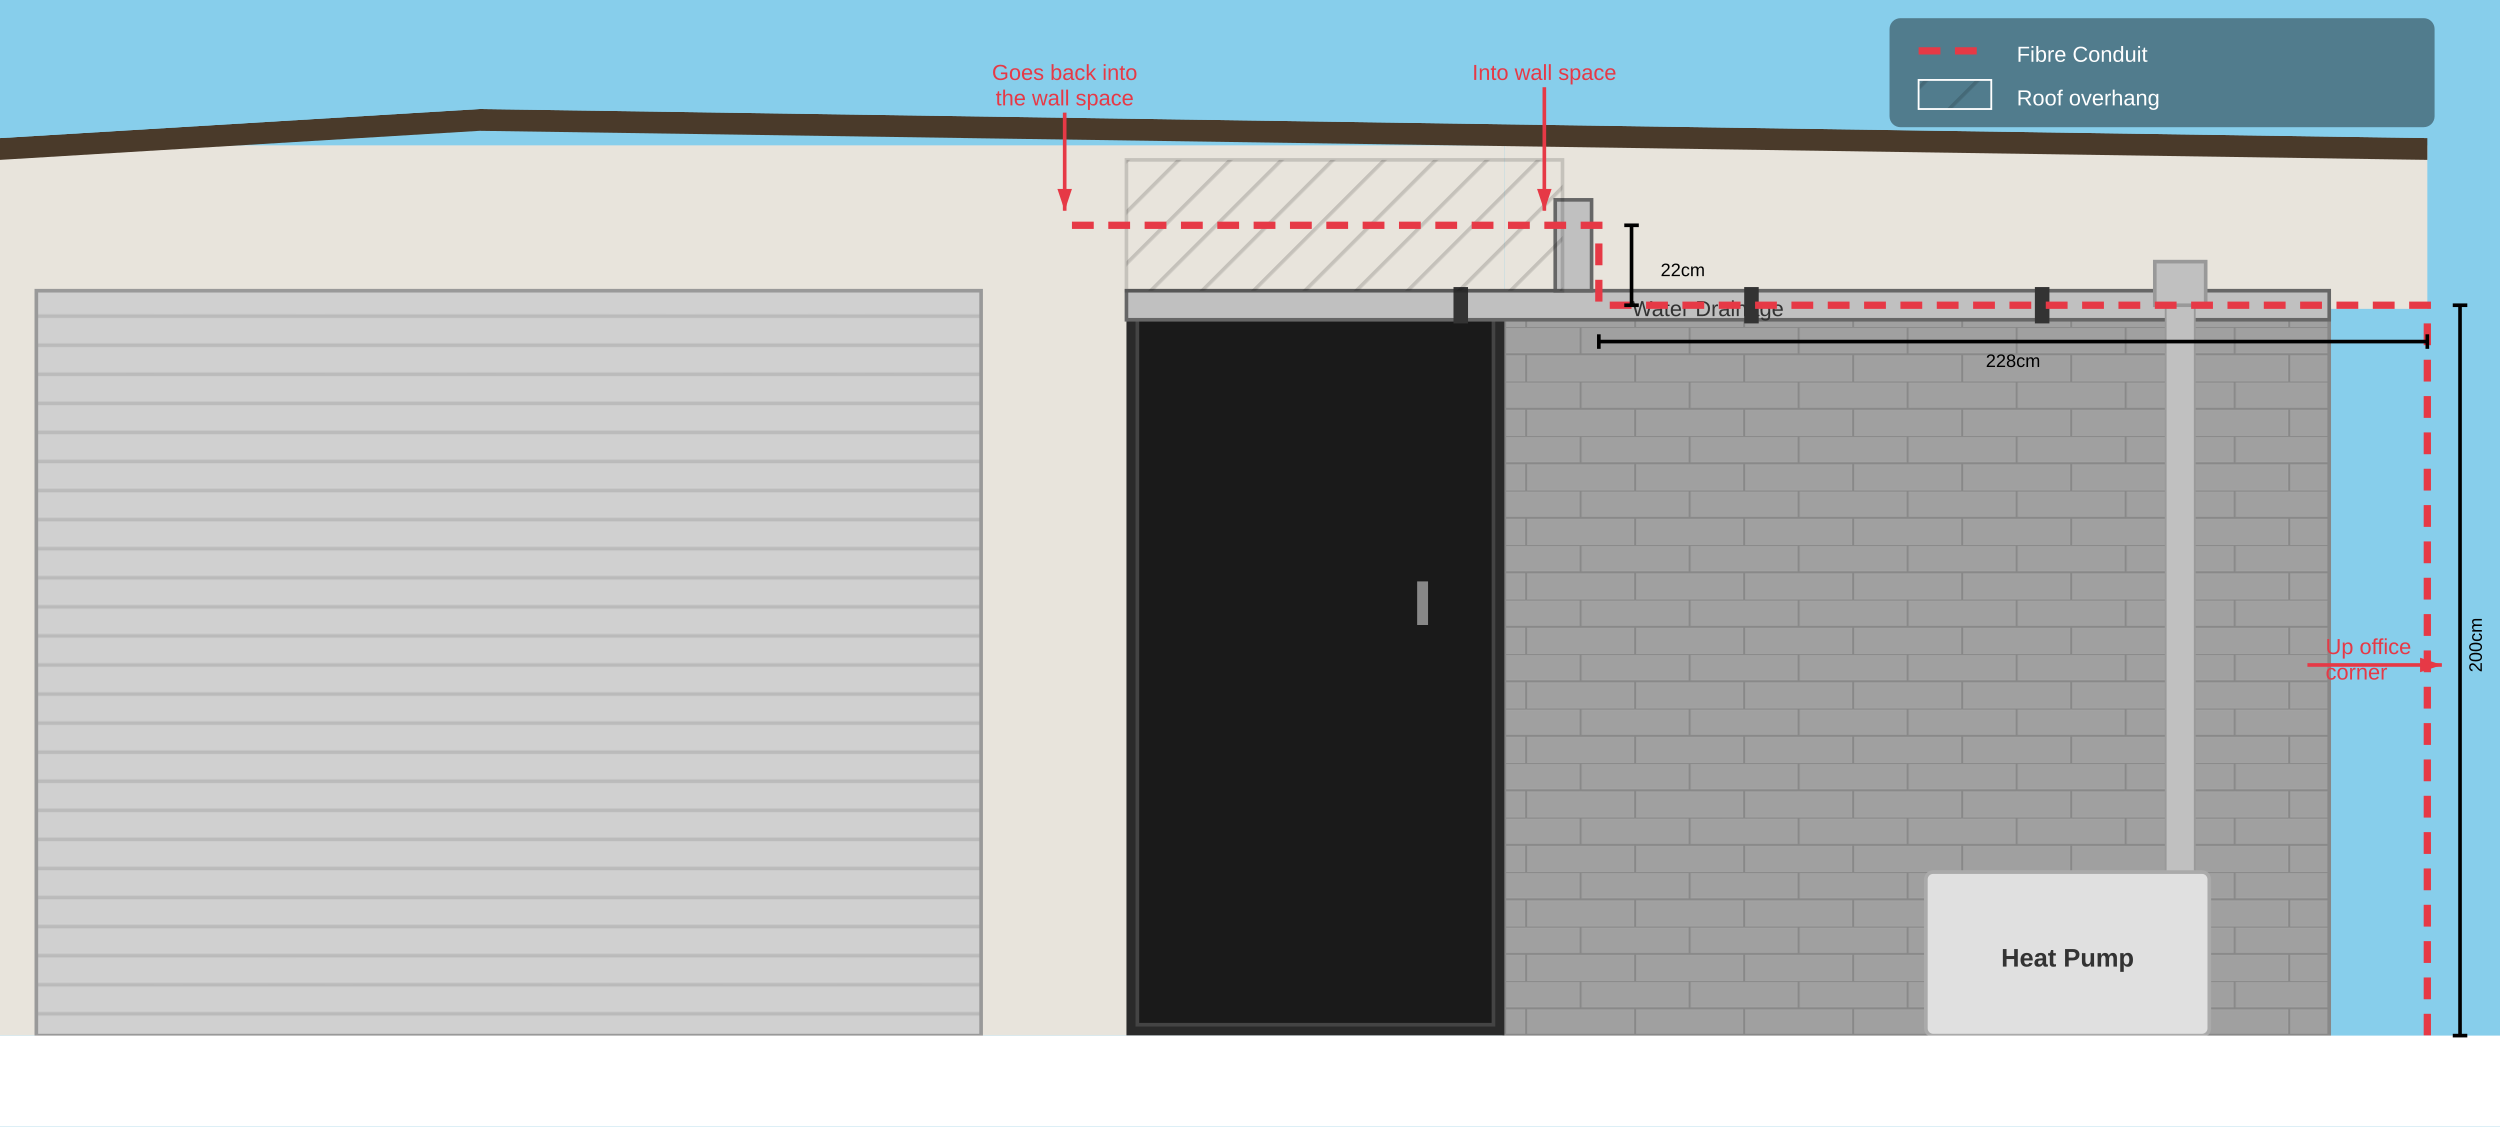
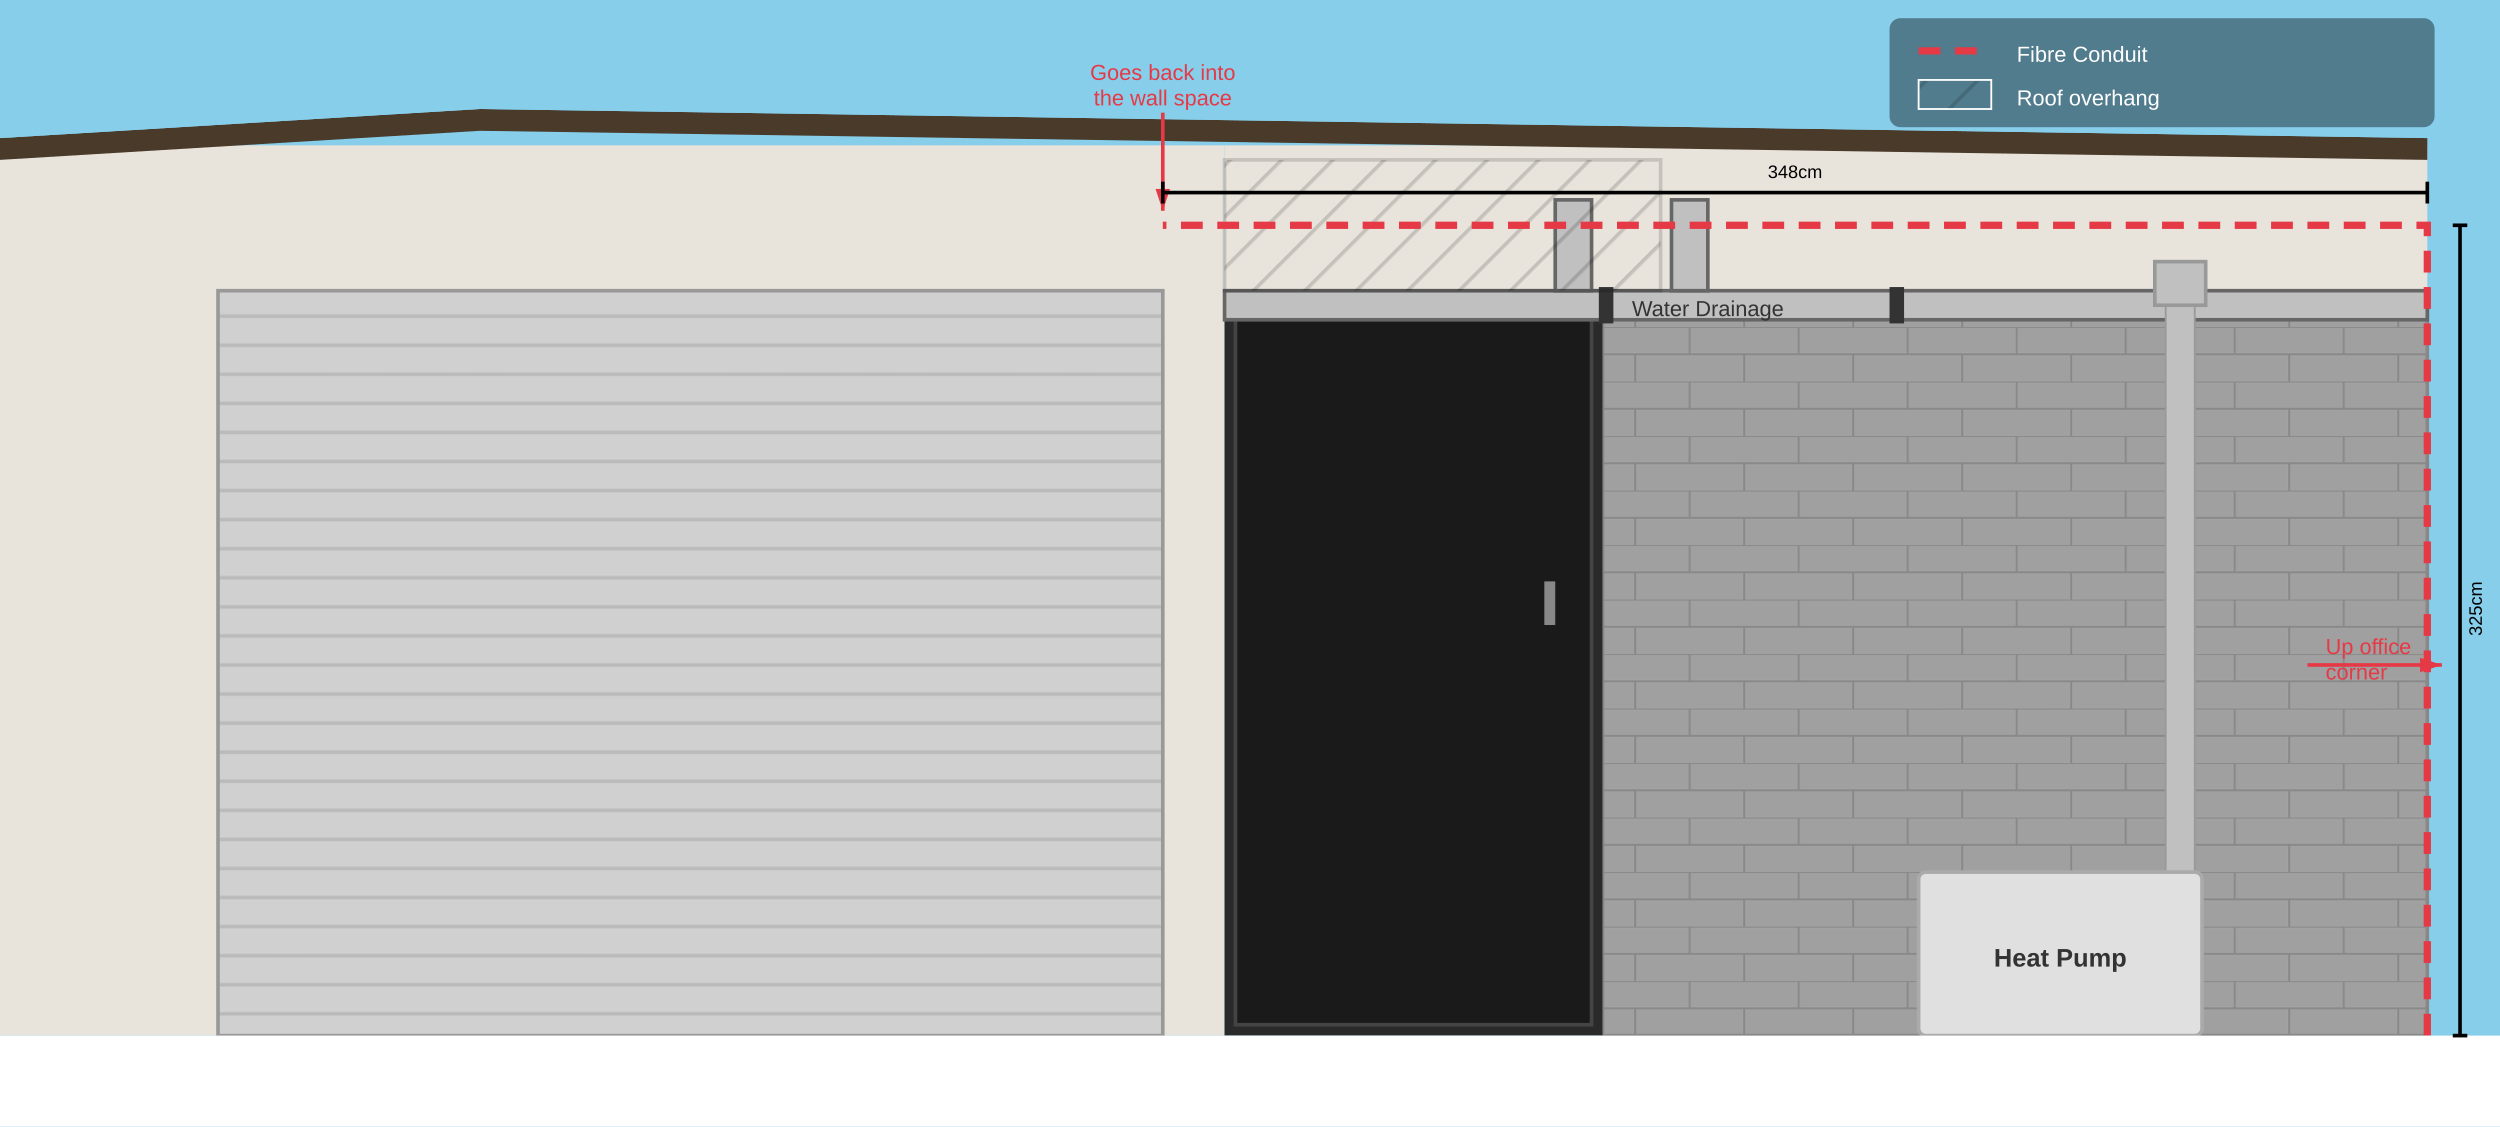
<svg xmlns="http://www.w3.org/2000/svg" font-family="Arial, sans-serif" viewBox="0 0 688 310" width="700">
  <defs>
    <pattern id="blockwork" width="30" height="15" patternUnits="userSpaceOnUse">
      <rect width="30" height="15" fill="#a0a0a0" />
      <line x1="0" y1="0" x2="30" y2="0" stroke="#888" stroke-width="0.5" />
      <line x1="15" y1="0" x2="15" y2="7.5" stroke="#888" stroke-width="0.5" />
      <line x1="0" y1="7.5" x2="30" y2="7.5" stroke="#888" stroke-width="0.5" />
      <line x1="0" y1="7.5" x2="0" y2="15" stroke="#888" stroke-width="0.5" />
      <line x1="30" y1="7.5" x2="30" y2="15" stroke="#888" stroke-width="0.5" />
    </pattern>
    <pattern id="roller-door" width="668" height="8" patternUnits="userSpaceOnUse">
      <rect width="668" height="8" fill="#d0d0d0" />
      <line x1="0" y1="7" x2="668" y2="7" stroke="#bbb" stroke-width="1" />
    </pattern>
    <pattern id="overhang-hatch" width="10" height="10" patternUnits="userSpaceOnUse" patternTransform="rotate(45)">
      <rect width="10" height="10" fill="none" />
      <line x1="0" y1="0" x2="0" y2="10" stroke="rgba(0,0,0,0.15)" stroke-width="2" />
    </pattern>
    <marker id="arrow-red" markerWidth="6" markerHeight="4" refX="6" refY="2" orient="auto">
      <polygon points="0,0 6,2 0,4" fill="#e63946" />
    </marker>
  </defs>
  <rect width="688" height="310" fill="#87CEEB" />
-   <rect x="0" y="40" width="414" height="245" fill="#e8e4dc" stroke="none" />
-   <rect x="414" y="40" width="254" height="45" fill="#e8e4dc" stroke="none" />
-   <rect x="10" y="80" width="260" height="205" fill="url(#roller-door)" stroke="#999" stroke-width="1" />
-   <rect x="414" y="85" width="227" height="200" fill="url(#blockwork)" stroke="#888" stroke-width="1" />
+   <rect x="0" y="40" width="337" height="245" fill="#e8e4dc" stroke="none" />
+   <rect x="337" y="40" width="331" height="45" fill="#e8e4dc" stroke="none" />
+   <rect x="60" y="80" width="260" height="205" fill="url(#roller-door)" stroke="#999" stroke-width="1" />
+   <rect x="441" y="85" width="227" height="200" fill="url(#blockwork)" stroke="#888" stroke-width="1" />
  <polygon points="0,38 132,30 668,38 668,44 132,36 0,44" fill="#4a3a2a" />
  <polygon points="0,0 0,38 132,30" fill="#87CEEB" />
  <polygon points="132,30 668,38 668,0 0,0" fill="#87CEEB" />
-   <rect x="310" y="80" width="104" height="205" fill="#2a2a2a" />
-   <rect x="313" y="83" width="98" height="199" fill="#1a1a1a" stroke="#444" stroke-width="1" />
-   <rect x="390" y="160" width="3" height="12" fill="#888" />
-   <rect x="310" y="80" width="331" height="8" fill="#c0c0c0" stroke="#666" stroke-width="1" />
-   <rect x="400" y="79" width="4" height="10" fill="#333" />
-   <rect x="480" y="79" width="4" height="10" fill="#333" />
-   <rect x="560" y="79" width="4" height="10" fill="#333" />
+   <rect x="337" y="80" width="104" height="205" fill="#2a2a2a" />
+   <rect x="340" y="83" width="98" height="199" fill="#1a1a1a" stroke="#444" stroke-width="1" />
+   <rect x="425" y="160" width="3" height="12" fill="#888" />
+   <rect x="337" y="80" width="331" height="8" fill="#c0c0c0" stroke="#666" stroke-width="1" />
+   <rect x="440" y="79" width="4" height="10" fill="#333" />
+   <rect x="520" y="79" width="4" height="10" fill="#333" />
+   <rect x="600" y="79" width="4" height="10" fill="#333" />
  <text x="470" y="87" text-anchor="middle" fill="#333" font-size="6">Water Drainage</text>
  <rect x="428" y="55" width="10" height="25" fill="#c0c0c0" stroke="#666" stroke-width="1" />
+   <rect x="460" y="55" width="10" height="25" fill="#c0c0c0" stroke="#666" stroke-width="1" />
  <rect x="596" y="80" width="8" height="205" fill="#c0c0c0" stroke="#999" stroke-width="0.5" />
  <rect x="593" y="72" width="14" height="12" fill="#c0c0c0" stroke="#999" stroke-width="1" />
-   <rect x="530" y="240" width="78" height="45" fill="#e0e0e0" stroke="#aaa" stroke-width="1" rx="2" />
-   <text x="569" y="266" text-anchor="middle" fill="#333" font-size="7" font-weight="bold">Heat Pump</text>
-   <rect x="310" y="44" width="120" height="36" fill="url(#overhang-hatch)" stroke="rgba(0,0,0,0.15)" stroke-width="1" />
-   <path d="     M 668,285     L 668,84     L 440,84     L 440,62     L 293,62   " fill="none" stroke="#e63946" stroke-width="2" stroke-dasharray="6,4" />
-   <text x="293" y="22" text-anchor="middle" fill="#e63946" font-size="6">Goes back into</text>
-   <text x="293" y="29" text-anchor="middle" fill="#e63946" font-size="6">the wall space</text>
-   <line x1="293" y1="31" x2="293" y2="58" stroke="#e63946" stroke-width="1" marker-end="url(#arrow-red)" />
-   <text x="425" y="22" text-anchor="middle" fill="#e63946" font-size="6">Into wall space</text>
-   <line x1="425" y1="24" x2="425" y2="58" stroke="#e63946" stroke-width="1" marker-end="url(#arrow-red)" />
+   <rect x="528" y="240" width="78" height="45" fill="#e0e0e0" stroke="#aaa" stroke-width="1" rx="2" />
+   <text x="567" y="266" text-anchor="middle" fill="#333" font-size="7" font-weight="bold">Heat Pump</text>
+   <rect x="337" y="44" width="120" height="36" fill="url(#overhang-hatch)" stroke="rgba(0,0,0,0.15)" stroke-width="1" />
+   <path d="     M 668,285     L 668,62     L 320,62   " fill="none" stroke="#e63946" stroke-width="2" stroke-dasharray="6,4" />
+   <text x="320" y="22" text-anchor="middle" fill="#e63946" font-size="6">Goes back into</text>
+   <text x="320" y="29" text-anchor="middle" fill="#e63946" font-size="6">the wall space</text>
+   <line x1="320" y1="31" x2="320" y2="58" stroke="#e63946" stroke-width="1" marker-end="url(#arrow-red)" />
  <text x="640" y="180" fill="#e63946" font-size="6">Up office</text>
  <text x="640" y="187" fill="#e63946" font-size="6">corner</text>
  <line x1="635" y1="183" x2="672" y2="183" stroke="#e63946" stroke-width="1" marker-end="url(#arrow-red)" />
  <rect x="520" y="5" width="150" height="30" rx="3" fill="rgba(0,0,0,0.4)" stroke="none" />
  <line x1="528" y1="14" x2="548" y2="14" stroke="#e63946" stroke-width="2" stroke-dasharray="6,4" />
  <text x="555" y="17" fill="white" font-size="6">Fibre Conduit</text>
  <rect x="528" y="22" width="20" height="8" fill="url(#overhang-hatch)" stroke="white" stroke-width="0.5" />
  <text x="555" y="29" fill="white" font-size="6">Roof overhang</text>
  <rect x="0" y="285" width="688" height="25" fill="white" />
-   <line x1="675" y1="84" x2="679" y2="84" stroke="#000" stroke-width="1" />
-   <line x1="677" y1="84" x2="677" y2="285" stroke="#000" stroke-width="1" />
+   <line x1="675" y1="62" x2="679" y2="62" stroke="#000" stroke-width="1" />
+   <line x1="677" y1="62" x2="677" y2="285" stroke="#000" stroke-width="1" />
  <line x1="675" y1="285" x2="679" y2="285" stroke="#000" stroke-width="1" />
-   <text x="683" y="185" text-anchor="start" fill="#000" font-size="5" transform="rotate(-90,683,185)">200cm</text>
-   <line x1="440" y1="92" x2="440" y2="96" stroke="#000" stroke-width="1" />
-   <line x1="440" y1="94" x2="668" y2="94" stroke="#000" stroke-width="1" />
-   <line x1="668" y1="92" x2="668" y2="96" stroke="#000" stroke-width="1" />
-   <text x="554" y="101" text-anchor="middle" fill="#000" font-size="5">228cm</text>
-   <line x1="447" y1="62" x2="451" y2="62" stroke="#000" stroke-width="1" />
-   <line x1="449" y1="62" x2="449" y2="84" stroke="#000" stroke-width="1" />
-   <line x1="447" y1="84" x2="451" y2="84" stroke="#000" stroke-width="1" />
-   <text x="457" y="76" text-anchor="start" fill="#000" font-size="5">22cm</text>
+   <text x="683" y="175" text-anchor="start" fill="#000" font-size="5" transform="rotate(-90,683,175)">325cm</text>
+   <line x1="320" y1="50" x2="320" y2="56" stroke="#000" stroke-width="1" />
+   <line x1="320" y1="53" x2="668" y2="53" stroke="#000" stroke-width="1" />
+   <line x1="668" y1="50" x2="668" y2="56" stroke="#000" stroke-width="1" />
+   <text x="494" y="49" text-anchor="middle" fill="#000" font-size="5">348cm</text>
</svg>
